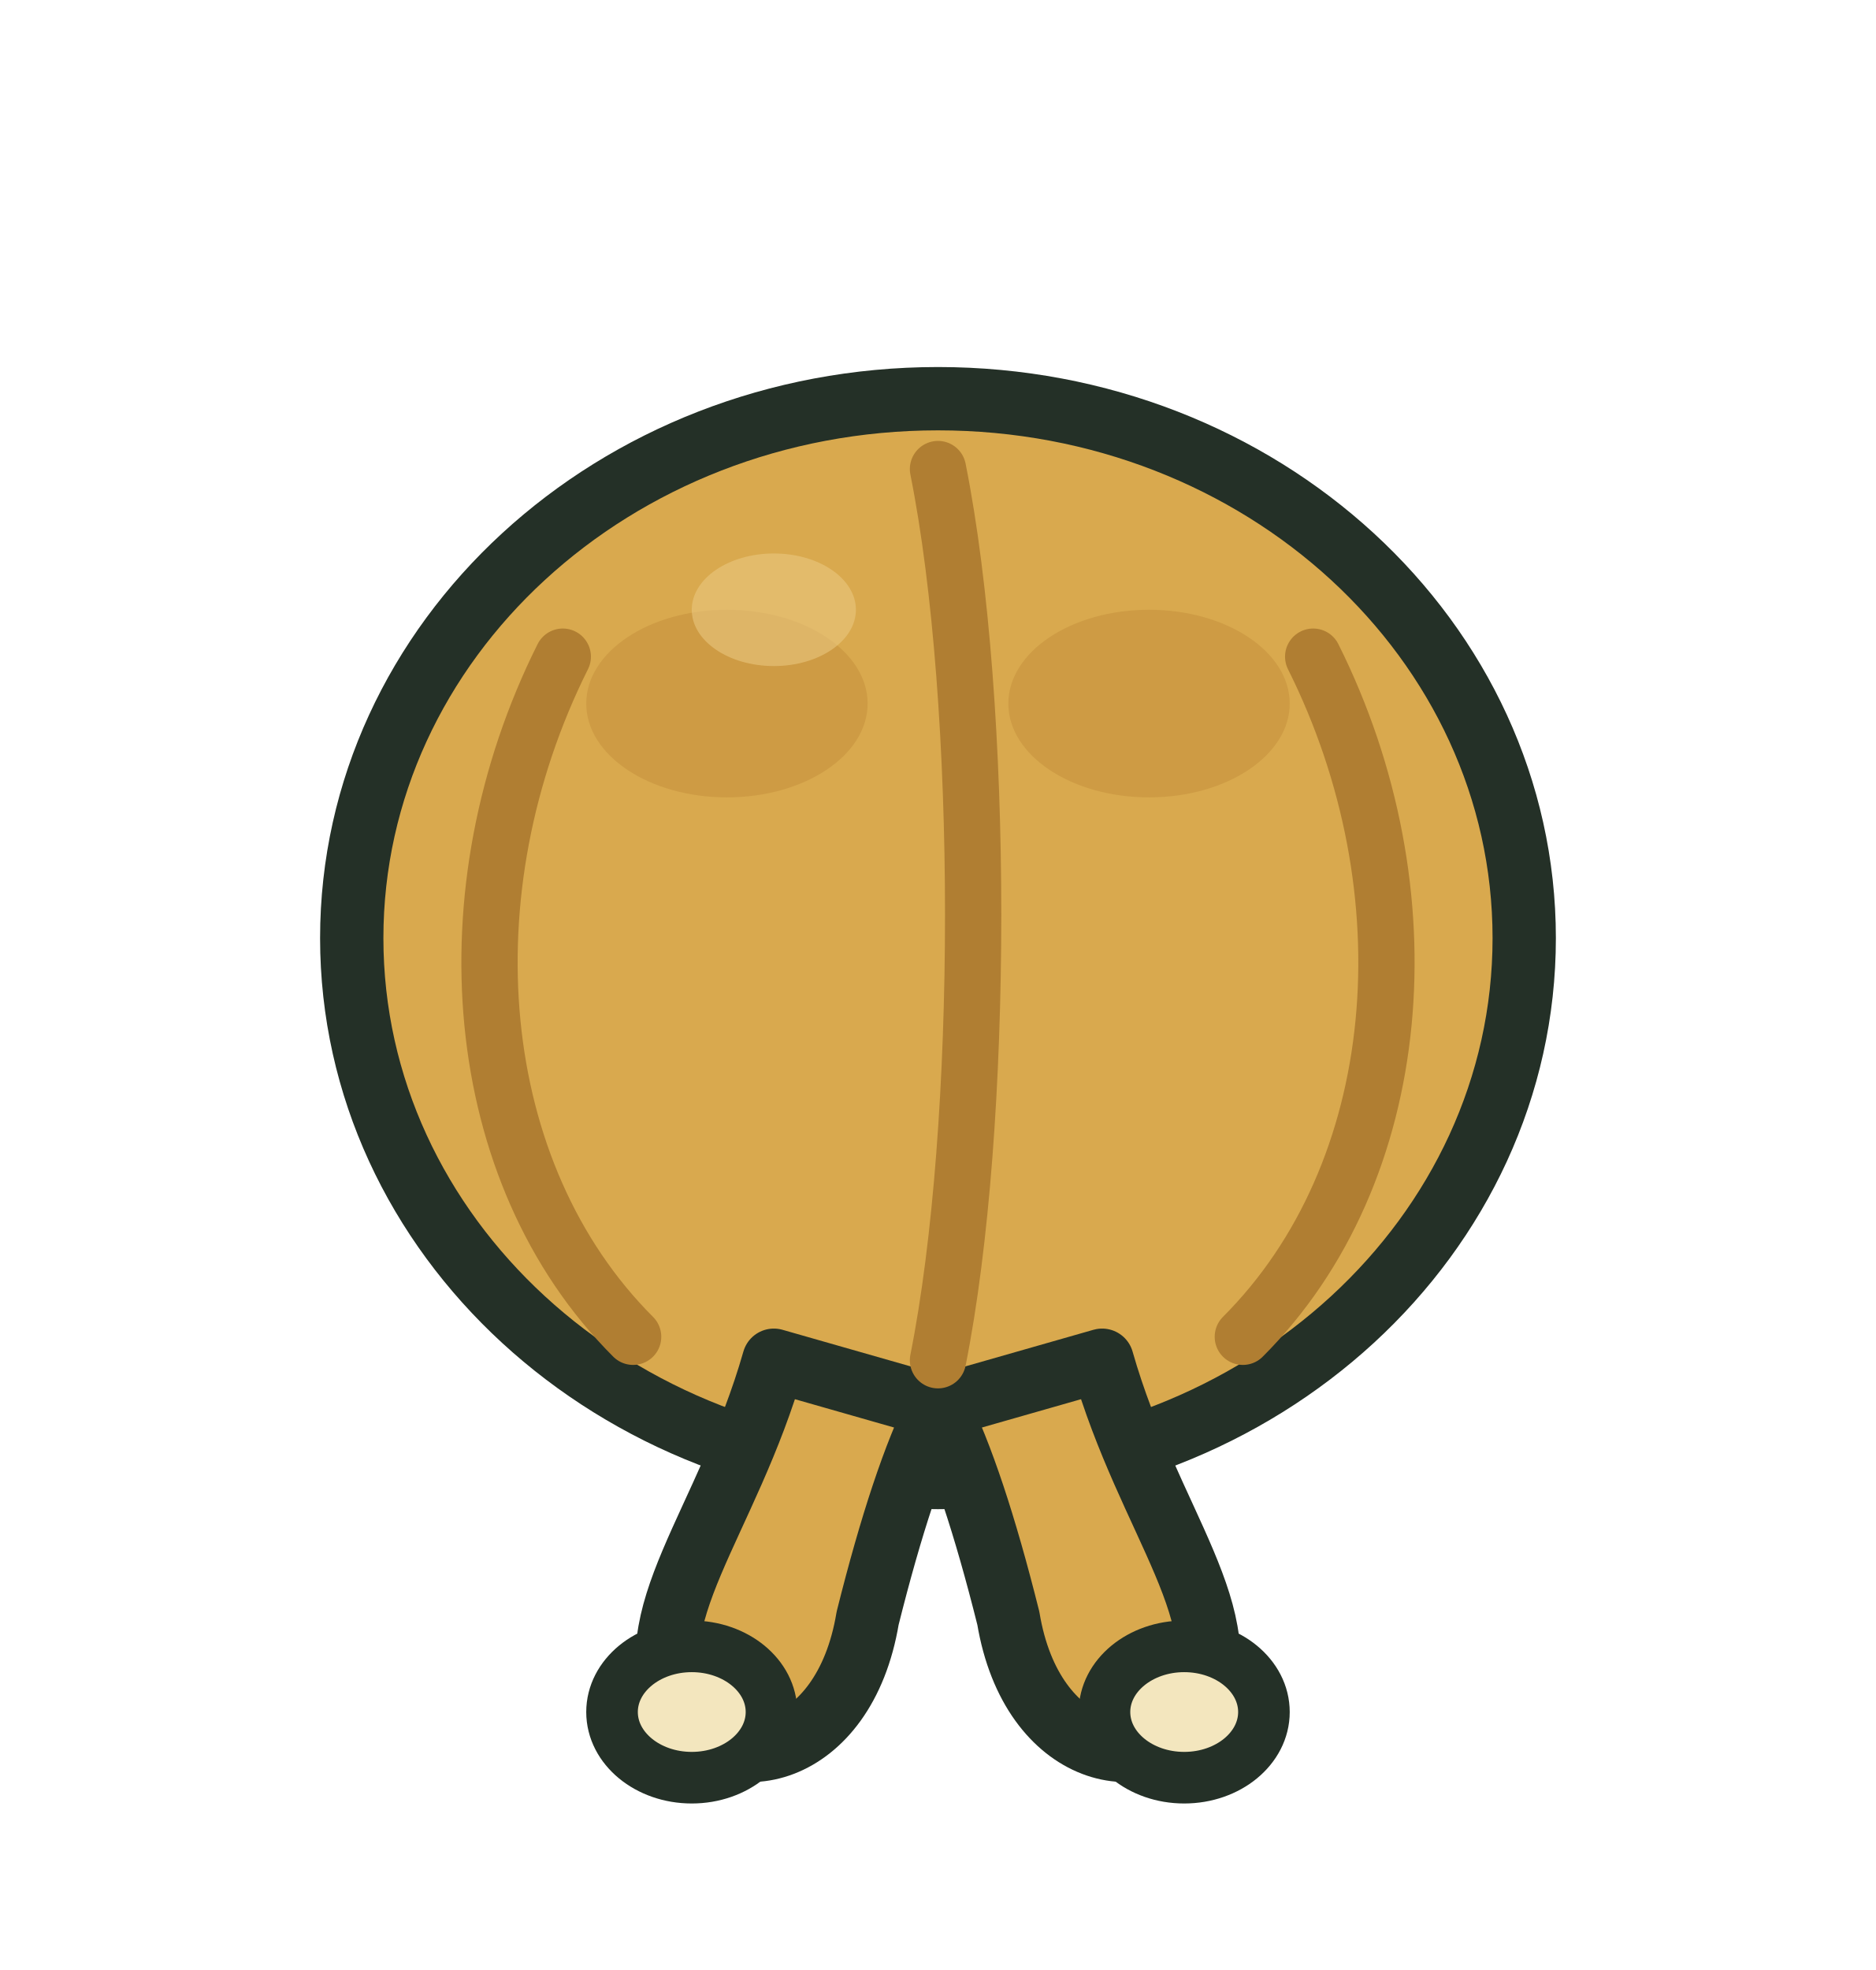
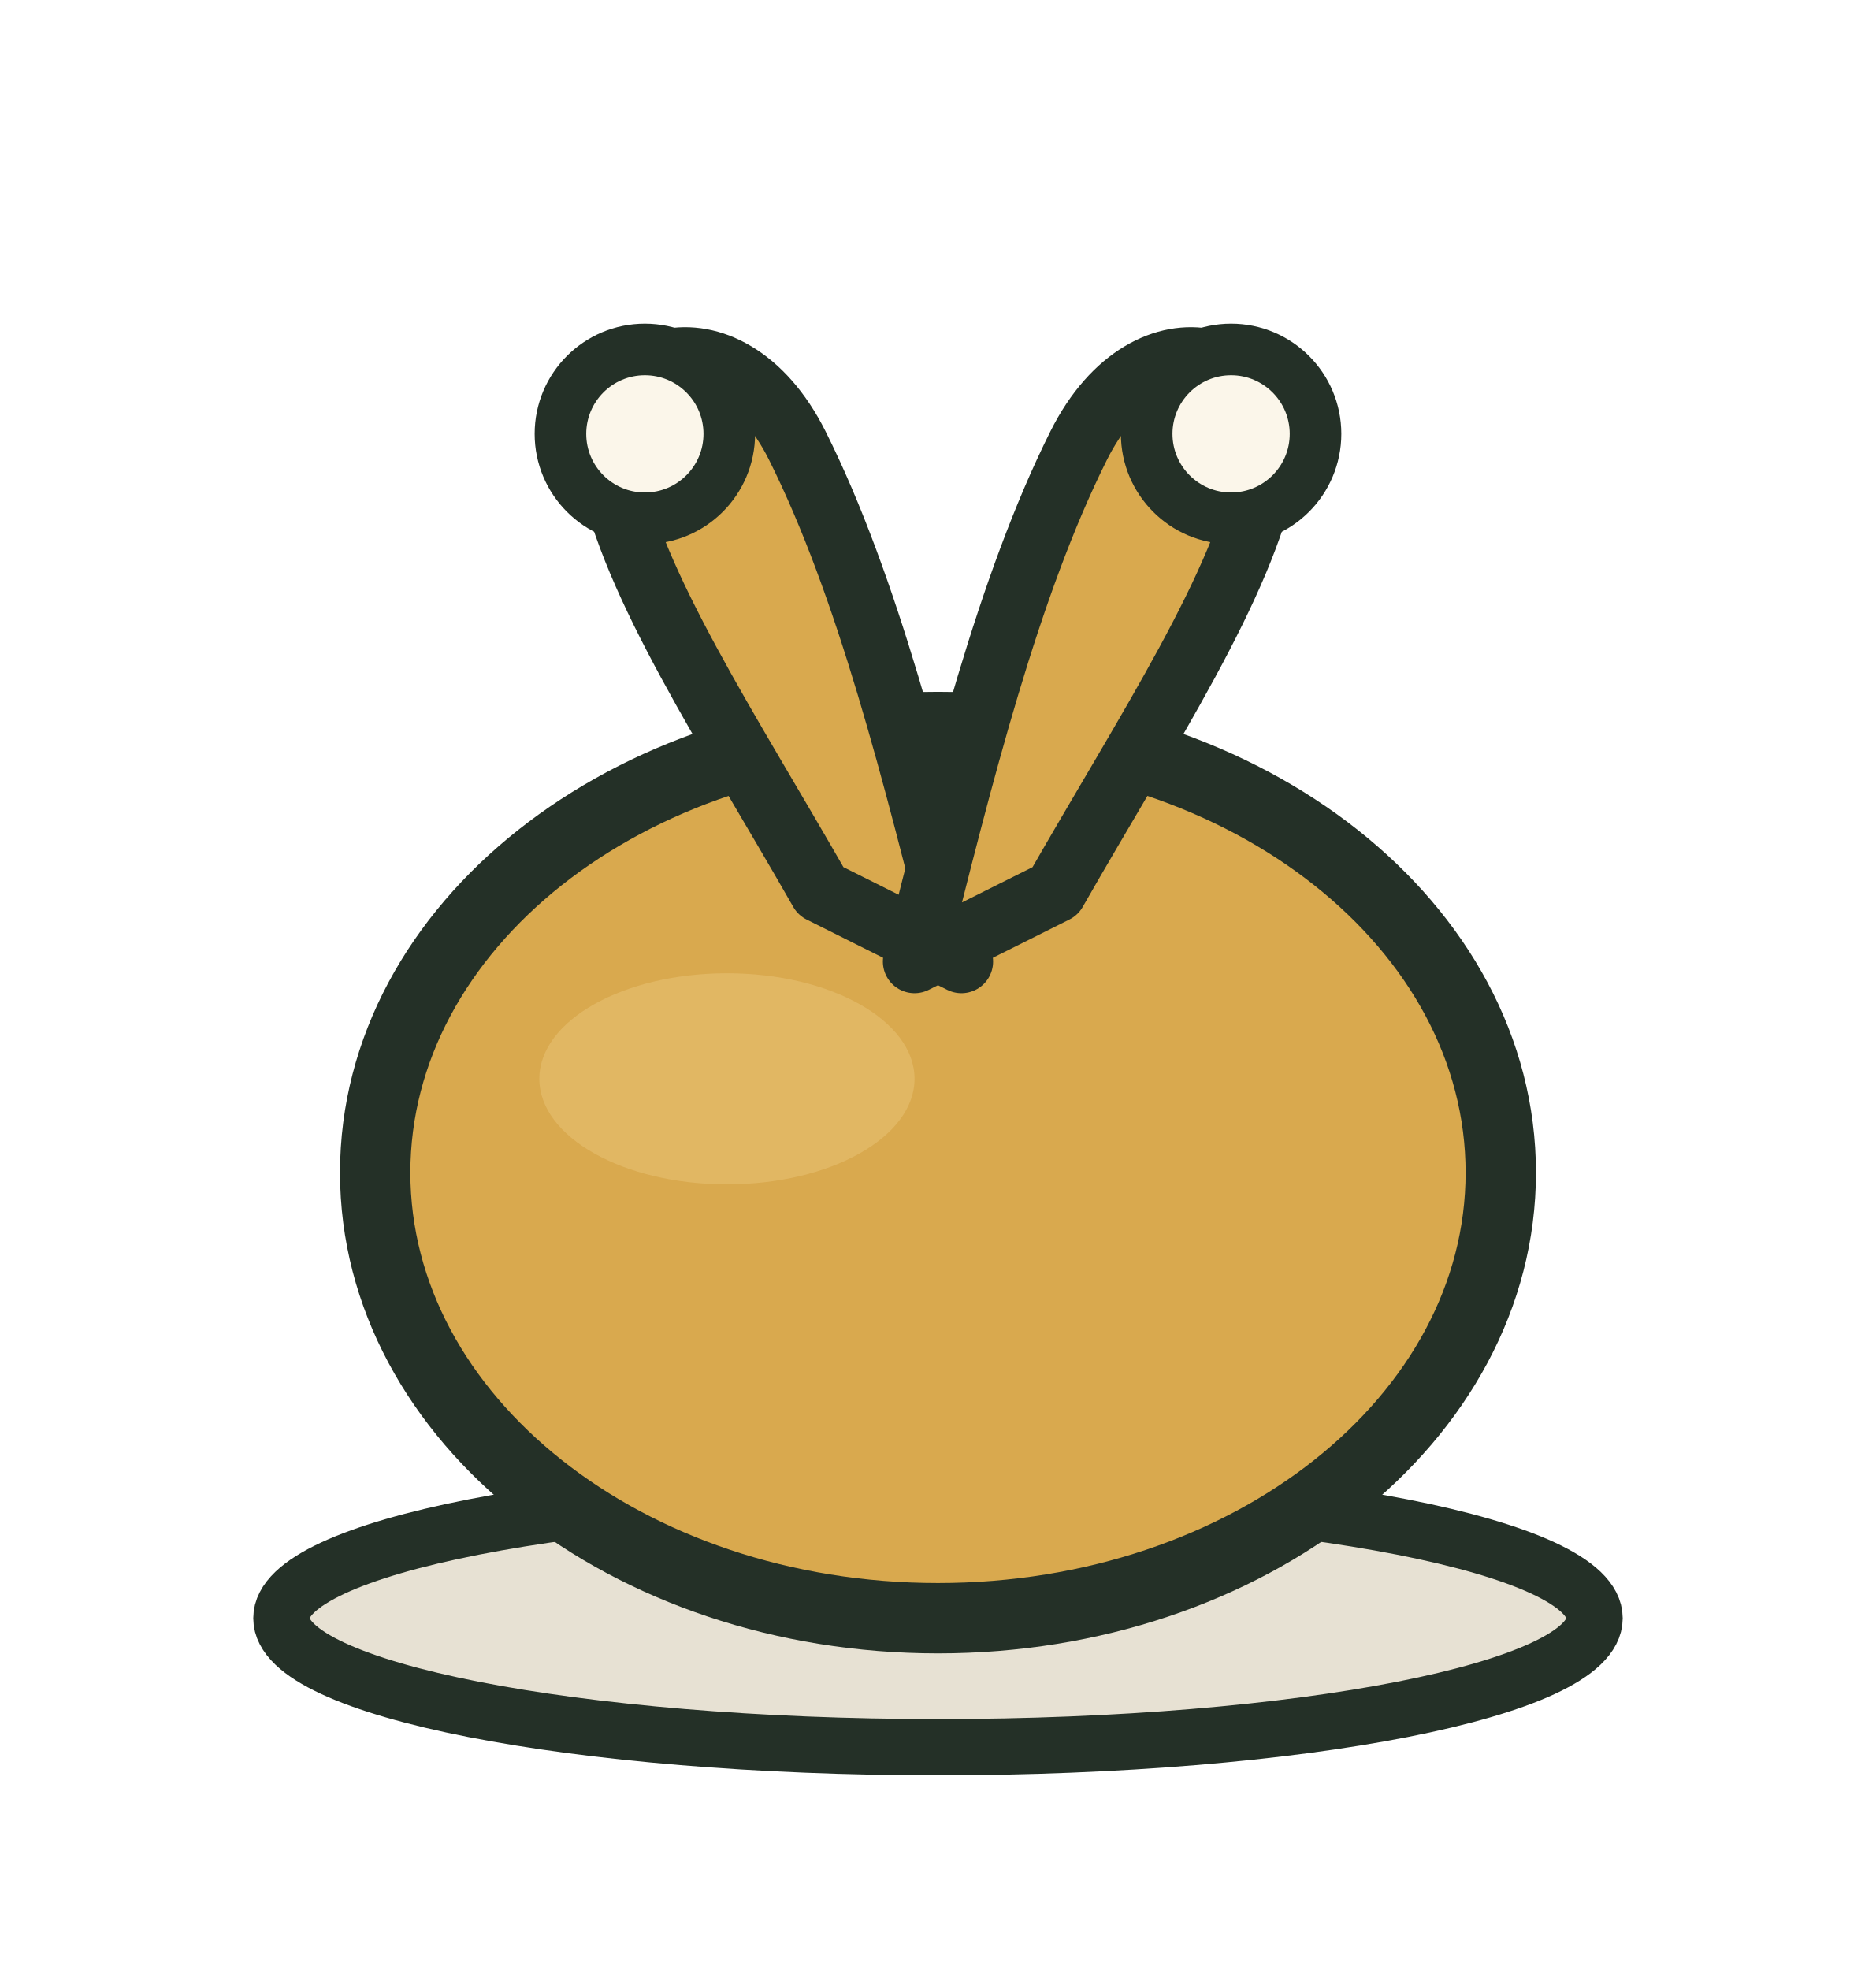
<svg xmlns="http://www.w3.org/2000/svg" viewBox="0 0 80 84">
-   <ellipse cx="40" cy="40" rx="25" ry="23" fill="#D9A94E" stroke="#243027" stroke-width="2.7" />
-   <path d="M33,58 C31,65 27,69 29,73 C31,76 36,75 37,69 C38,65 39,62 40,60 Z" fill="#D9A94E" stroke="#243027" stroke-width="2.7" stroke-linejoin="round" />
-   <path d="M47,58 C49,65 53,69 51,73 C49,76 44,75 43,69 C42,65 41,62 40,60 Z" fill="#D9A94E" stroke="#243027" stroke-width="2.7" stroke-linejoin="round" />
-   <ellipse cx="29.5" cy="73" rx="3.4" ry="2.8" fill="#F3E6BE" stroke="#243027" stroke-width="2.2" />
-   <ellipse cx="50.5" cy="73" rx="3.4" ry="2.8" fill="#F3E6BE" stroke="#243027" stroke-width="2.2" />
-   <path d="M40,20 C42,30 42,48 40,58" fill="none" stroke="#B07E32" stroke-width="2.4" stroke-linecap="round" />
-   <path d="M24,28 C19,38 20,50 27,57" fill="none" stroke="#B07E32" stroke-width="2.4" stroke-linecap="round" />
-   <path d="M56,28 C61,38 60,50 53,57" fill="none" stroke="#B07E32" stroke-width="2.4" stroke-linecap="round" />
-   <ellipse cx="31" cy="30" rx="6" ry="4" fill="#C99640" opacity="0.7" />
-   <ellipse cx="49" cy="30" rx="6" ry="4" fill="#C99640" opacity="0.7" />
-   <ellipse cx="33" cy="26" rx="3.5" ry="2.4" fill="#EAC77E" opacity="0.6" />
+   <ellipse cx="40" cy="69" rx="28" ry="5.5" fill="#E7E1D3" stroke="#243027" stroke-width="2.4" />
+   <ellipse cx="40" cy="50" rx="24" ry="19" fill="#D9A94E" stroke="#243027" stroke-width="3" />
+   <path d="M35,38 C31,31 27,25 26,20 C25,15 31,13 34,19 C37,25 39,33 41,41 Z" fill="#D9A94E" stroke="#243027" stroke-width="2.7" stroke-linejoin="round" />
+   <path d="M45,38 C49,31 53,25 54,20 C55,15 49,13 46,19 C43,25 41,33 39,41 Z" fill="#D9A94E" stroke="#243027" stroke-width="2.7" stroke-linejoin="round" />
+   <circle cx="27.5" cy="18.5" r="3.6" fill="#FBF6EA" stroke="#243027" stroke-width="2.2" />
+   <circle cx="52.5" cy="18.5" r="3.6" fill="#FBF6EA" stroke="#243027" stroke-width="2.2" />
+   <ellipse cx="31" cy="46" rx="8" ry="4.5" fill="#E8C275" opacity="0.55" />
</svg>
